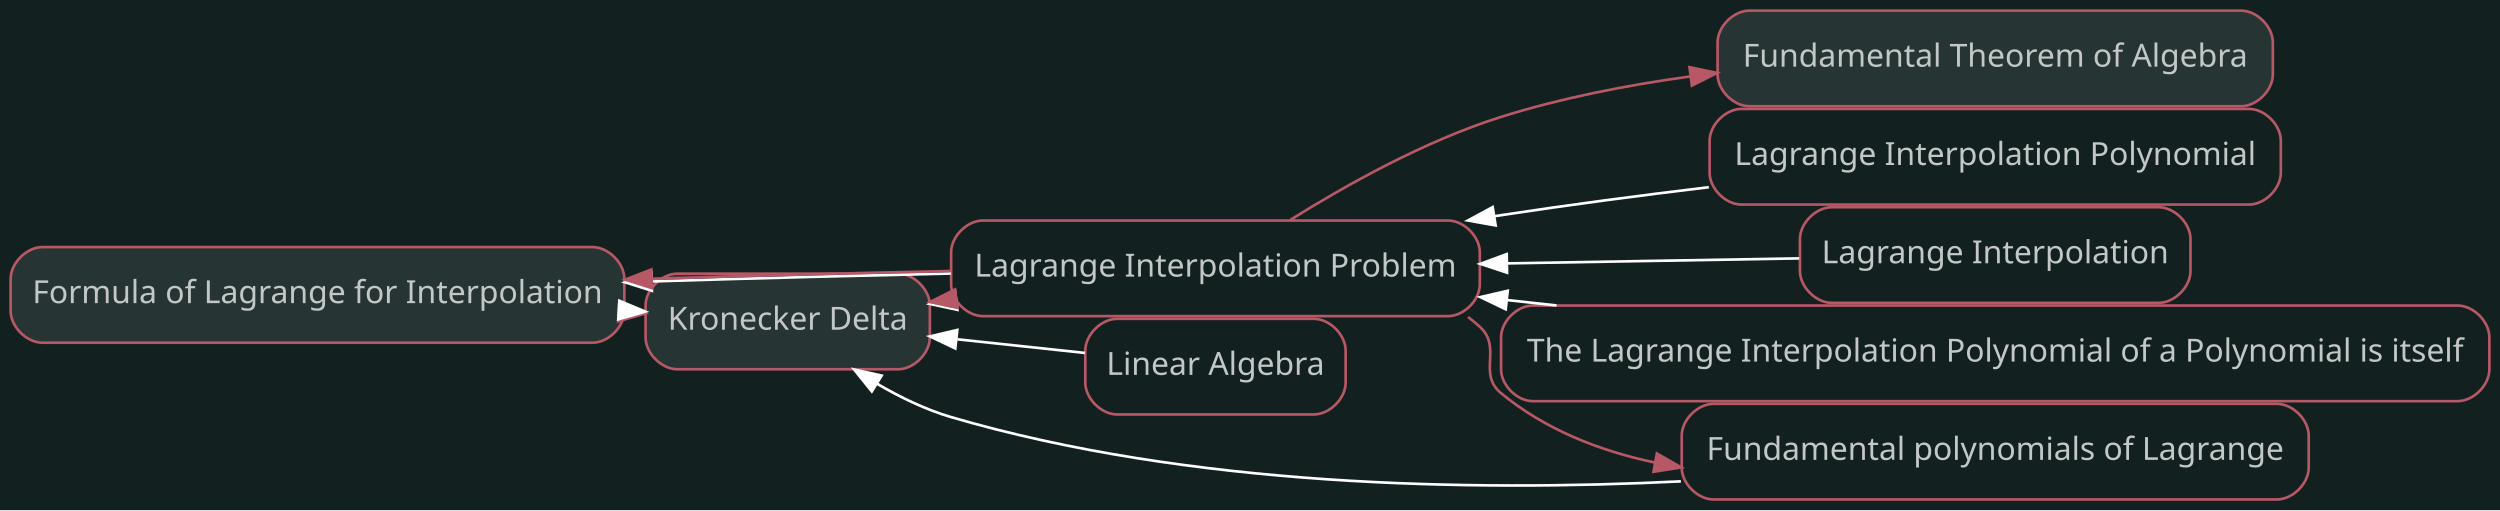
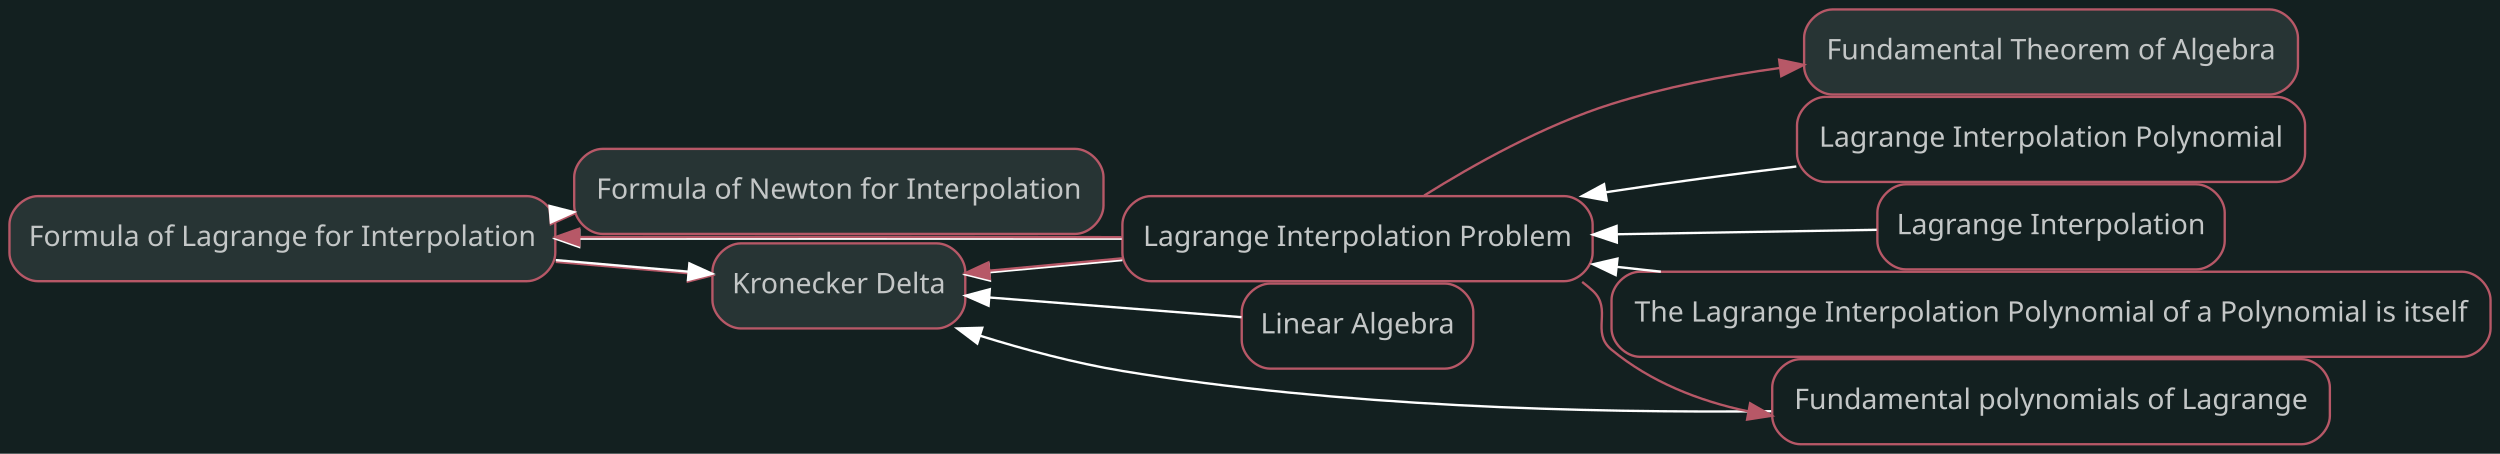
- <svg xmlns="http://www.w3.org/2000/svg" xmlns:xlink="http://www.w3.org/1999/xlink" width="941pt" height="192pt" viewBox="0.00 0.00 941.00 192.00">
+ <svg xmlns="http://www.w3.org/2000/svg" xmlns:xlink="http://www.w3.org/1999/xlink" width="1058pt" height="192pt" viewBox="0.00 0.00 1058.00 192.00">
  <g id="graph0" class="graph" transform="scale(1 1) rotate(0) translate(4 188)">
-     <polygon fill="#132020" stroke="transparent" points="-4,4 -4,-188 937,-188 937,4 -4,4" />
+     <polygon fill="#132020" stroke="transparent" points="-4,4 -4,-188 1054,-188 1054,4 -4,4" />
    <g id="node1" class="node">
      <g id="a_node1">
        <a xlink:href="/Knowledge/Formula of Lagrange for Interpolation.html" xlink:title="Formula of Lagrange for Interpolation" target="_parent">
-           <path fill="#273434" stroke="#b75867" d="M219,-95C219,-95 12,-95 12,-95 6,-95 0,-89 0,-83 0,-83 0,-71 0,-71 0,-65 6,-59 12,-59 12,-59 219,-59 219,-59 225,-59 231,-65 231,-71 231,-71 231,-83 231,-83 231,-89 225,-95 219,-95" />
-           <text text-anchor="middle" x="115.5" y="-73.9" font-family="sans" font-size="12.00" fill="#c4c7c7">Formula of Lagrange for Interpolation</text>
+           <path fill="#273434" stroke="#b75867" d="M219,-105C219,-105 12,-105 12,-105 6,-105 0,-99 0,-93 0,-93 0,-81 0,-81 0,-75 6,-69 12,-69 12,-69 219,-69 219,-69 225,-69 231,-75 231,-81 231,-81 231,-93 231,-93 231,-99 225,-105 219,-105" />
+           <text text-anchor="middle" x="115.5" y="-83.9" font-family="sans" font-size="12.00" fill="#c4c7c7">Formula of Lagrange for Interpolation</text>
        </a>
      </g>
    </g>
    <g id="node2" class="node">
      <g id="a_node2">
-         <a xlink:href="/Knowledge/Kronecker Delta.html" xlink:title="Kronecker Delta" target="_parent">
-           <path fill="#273434" stroke="#b75867" d="M334,-85C334,-85 251,-85 251,-85 245,-85 239,-79 239,-73 239,-73 239,-61 239,-61 239,-55 245,-49 251,-49 251,-49 334,-49 334,-49 340,-49 346,-55 346,-61 346,-61 346,-73 346,-73 346,-79 340,-85 334,-85" />
-           <text text-anchor="middle" x="292.5" y="-63.9" font-family="sans" font-size="12.00" fill="#c4c7c7">Kronecker Delta</text>
+         <a xlink:href="/Knowledge/Formula of Newton for Interpolation.html" xlink:title="Formula of Newton for Interpolation" target="_parent">
+           <path fill="#273434" stroke="#b75867" d="M451,-125C451,-125 251,-125 251,-125 245,-125 239,-119 239,-113 239,-113 239,-101 239,-101 239,-95 245,-89 251,-89 251,-89 451,-89 451,-89 457,-89 463,-95 463,-101 463,-101 463,-113 463,-113 463,-119 457,-125 451,-125" />
+           <text text-anchor="middle" x="351" y="-103.9" font-family="sans" font-size="12.00" fill="#c4c7c7">Formula of Newton for Interpolation</text>
        </a>
      </g>
    </g>
    <g id="edge1" class="edge">
-       <path fill="none" stroke="#b75867" d="M231.27,-70.44C231.44,-70.43 231.6,-70.42 231.76,-70.41" />
-       <polygon fill="#b75867" stroke="#b75867" points="229.11,-74.07 238.89,-70.01 228.71,-67.08 229.11,-74.07" />
+       <path fill="none" stroke="#b75867" d="M231.2,-96.82C231.36,-96.84 231.52,-96.85 231.67,-96.86" />
+       <polygon fill="#b75867" stroke="#b75867" points="228.55,-100.11 238.81,-97.48 229.14,-93.14 228.55,-100.11" />
    </g>
    <g id="node3" class="node">
      <g id="a_node3">
-         <a xlink:href="/Knowledge/Lagrange Interpolation Problem.html" xlink:title="Lagrange Interpolation Problem" target="_parent">
-           <path fill="none" stroke="#b75867" d="M541,-105C541,-105 366,-105 366,-105 360,-105 354,-99 354,-93 354,-93 354,-81 354,-81 354,-75 360,-69 366,-69 366,-69 541,-69 541,-69 547,-69 553,-75 553,-81 553,-81 553,-93 553,-93 553,-99 547,-105 541,-105" />
-           <text text-anchor="middle" x="453.5" y="-83.9" font-family="sans" font-size="12.00" fill="#c4c7c7">Lagrange Interpolation Problem</text>
+         <a xlink:href="/Knowledge/Kronecker Delta.html" xlink:title="Kronecker Delta" target="_parent">
+           <path fill="#273434" stroke="#b75867" d="M392.5,-85C392.5,-85 309.5,-85 309.5,-85 303.5,-85 297.5,-79 297.5,-73 297.5,-73 297.5,-61 297.5,-61 297.5,-55 303.5,-49 309.5,-49 309.5,-49 392.5,-49 392.5,-49 398.5,-49 404.5,-55 404.5,-61 404.5,-61 404.5,-73 404.5,-73 404.5,-79 398.5,-85 392.5,-85" />
+           <text text-anchor="middle" x="351" y="-63.9" font-family="sans" font-size="12.00" fill="#c4c7c7">Kronecker Delta</text>
        </a>
      </g>
    </g>
    <g id="edge2" class="edge">
-       <path fill="none" stroke="#ffffff" d="M241.27,-82.06C282.61,-83.36 320.44,-84.3 353.9,-85.05" />
-       <polygon fill="#ffffff" stroke="#ffffff" points="241.37,-78.56 231.26,-81.74 241.14,-85.56 241.37,-78.56" />
-     </g>
-     <g id="edge3" class="edge">
-       <path fill="none" stroke="#ffffff" d="M231.76,-71.13C231.6,-71.14 231.44,-71.15 231.27,-71.16" />
-       <polygon fill="#ffffff" stroke="#ffffff" points="229.12,-74.79 238.89,-70.7 228.7,-67.81 229.12,-74.79" />
-     </g>
-     <g id="edge6" class="edge">
-       <path fill="none" stroke="#ffffff" d="M353.74,-74.58C353.82,-74.59 353.91,-74.6 353.99,-74.61" />
-       <polygon fill="#ffffff" stroke="#ffffff" points="356.36,-71.38 346,-73.6 355.49,-78.32 356.36,-71.38" />
+       <path fill="none" stroke="#b75867" d="M231.2,-77.18C250.58,-75.52 270.03,-73.85 287.42,-72.36" />
+       <polygon fill="#b75867" stroke="#b75867" points="287.75,-75.85 297.41,-71.5 287.15,-68.87 287.75,-75.85" />
    </g>
    <g id="node4" class="node">
      <g id="a_node4">
-         <a xlink:href="/Knowledge/Linear Algebra.html" xlink:title="Linear Algebra" target="_parent">
-           <path fill="none" stroke="#b75867" d="M490.5,-68C490.5,-68 416.5,-68 416.5,-68 410.5,-68 404.5,-62 404.5,-56 404.5,-56 404.5,-44 404.5,-44 404.5,-38 410.5,-32 416.5,-32 416.5,-32 490.5,-32 490.5,-32 496.5,-32 502.5,-38 502.5,-44 502.5,-44 502.5,-56 502.5,-56 502.5,-62 496.5,-68 490.5,-68" />
-           <text text-anchor="middle" x="453.5" y="-46.9" font-family="sans" font-size="12.00" fill="#c4c7c7">Linear Algebra</text>
+         <a xlink:href="/Knowledge/Lagrange Interpolation Problem.html" xlink:title="Lagrange Interpolation Problem" target="_parent">
+           <path fill="none" stroke="#b75867" d="M658,-105C658,-105 483,-105 483,-105 477,-105 471,-99 471,-93 471,-93 471,-81 471,-81 471,-75 477,-69 483,-69 483,-69 658,-69 658,-69 664,-69 670,-75 670,-81 670,-81 670,-93 670,-93 670,-99 664,-105 658,-105" />
+           <text text-anchor="middle" x="570.5" y="-83.9" font-family="sans" font-size="12.00" fill="#c4c7c7">Lagrange Interpolation Problem</text>
        </a>
      </g>
    </g>
+     <g id="edge3" class="edge">
+       <path fill="none" stroke="#ffffff" d="M241.19,-87C313.52,-87 403.34,-87 470.74,-87" />
+       <polygon fill="#ffffff" stroke="#ffffff" points="241.1,-83.5 231.1,-87 241.1,-90.5 241.1,-83.5" />
+     </g>
    <g id="edge4" class="edge">
-       <path fill="none" stroke="#ffffff" d="M356.34,-60.28C372.32,-58.57 389.23,-56.76 404.35,-55.15" />
-       <polygon fill="#ffffff" stroke="#ffffff" points="355.57,-56.84 346,-61.39 356.32,-63.8 355.57,-56.84" />
+       <path fill="none" stroke="#ffffff" d="M231.67,-97.61C231.52,-97.6 231.36,-97.59 231.2,-97.57" />
+       <polygon fill="#ffffff" stroke="#ffffff" points="228.55,-100.86 238.81,-98.23 229.14,-93.89 228.55,-100.86" />
+     </g>
+     <g id="edge8" class="edge">
+       <path fill="none" stroke="#ffffff" d="M287.42,-73.03C270.03,-74.58 250.58,-76.27 231.2,-77.93" />
+       <polygon fill="#ffffff" stroke="#ffffff" points="287.76,-76.52 297.41,-72.14 287.14,-69.54 287.76,-76.52" />
+     </g>
+     <g id="edge7" class="edge">
+       <path fill="none" stroke="#ffffff" d="M414.75,-72.77C432.33,-74.39 451.86,-76.18 470.98,-77.94" />
+       <polygon fill="#ffffff" stroke="#ffffff" points="414.93,-69.27 404.65,-71.84 414.29,-76.24 414.93,-69.27" />
    </g>
    <g id="node5" class="node">
      <g id="a_node5">
-         <a xlink:href="/Knowledge/Fundamental polynomials of Lagrange.html" xlink:title="Fundamental polynomials of Lagrange" target="_parent">
-           <path fill="none" stroke="#b75867" d="M853,-36C853,-36 641,-36 641,-36 635,-36 629,-30 629,-24 629,-24 629,-12 629,-12 629,-6 635,0 641,0 641,0 853,0 853,0 859,0 865,-6 865,-12 865,-12 865,-24 865,-24 865,-30 859,-36 853,-36" />
-           <text text-anchor="middle" x="747" y="-14.9" font-family="sans" font-size="12.00" fill="#c4c7c7">Fundamental polynomials of Lagrange</text>
+         <a xlink:href="/Knowledge/Linear Algebra.html" xlink:title="Linear Algebra" target="_parent">
+           <path fill="none" stroke="#b75867" d="M607.5,-68C607.5,-68 533.5,-68 533.5,-68 527.5,-68 521.5,-62 521.5,-56 521.5,-56 521.5,-44 521.5,-44 521.5,-38 527.5,-32 533.5,-32 533.5,-32 607.5,-32 607.5,-32 613.5,-32 619.5,-38 619.5,-44 619.5,-44 619.5,-56 619.5,-56 619.5,-62 613.5,-68 607.5,-68" />
+           <text text-anchor="middle" x="570.5" y="-46.9" font-family="sans" font-size="12.00" fill="#c4c7c7">Linear Algebra</text>
        </a>
      </g>
    </g>
    <g id="edge5" class="edge">
-       <path fill="none" stroke="#ffffff" d="M326.14,-43.55C334.8,-38.48 344.42,-33.81 354,-31 443.53,-4.78 549.5,-2.9 628.67,-6.82" />
-       <polygon fill="#ffffff" stroke="#ffffff" points="324.15,-40.67 317.5,-48.92 327.84,-46.62 324.15,-40.67" />
-     </g>
-     <g id="edge8" class="edge">
-       <path fill="none" stroke="#b75867" d="M353.9,-85.99C320.44,-85.29 282.61,-84.36 241.27,-83.06" />
-       <polygon fill="#b75867" stroke="#b75867" points="241.37,-79.56 231.26,-82.74 241.14,-86.56 241.37,-79.56" />
-     </g>
-     <g id="edge7" class="edge">
-       <path fill="none" stroke="#b75867" d="M353.99,-75.34C353.91,-75.33 353.82,-75.32 353.74,-75.31" />
-       <polygon fill="#b75867" stroke="#b75867" points="356.37,-72.12 346,-74.31 355.48,-79.06 356.37,-72.12" />
-     </g>
-     <g id="edge9" class="edge">
-       <path fill="none" stroke="#b75867" d="M548.56,-68.69C550.09,-67.53 551.58,-66.3 553,-65 561.61,-57.13 552,-47.42 561,-40 577.48,-26.41 597.77,-18.36 618.8,-13.91" />
-       <polygon fill="#b75867" stroke="#b75867" points="619.64,-17.32 628.84,-12.06 618.37,-10.43 619.64,-17.32" />
+       <path fill="none" stroke="#ffffff" d="M414.93,-62.08C448.86,-59.43 490.08,-56.21 521.42,-53.76" />
+       <polygon fill="#ffffff" stroke="#ffffff" points="414.35,-58.62 404.65,-62.88 414.89,-65.59 414.35,-58.62" />
    </g>
    <g id="node6" class="node">
      <g id="a_node6">
-         <a xlink:href="/Knowledge/Fundamental Theorem of Algebra.html" xlink:title="Fundamental Theorem of Algebra" target="_parent">
-           <path fill="#273434" stroke="#b75867" d="M839.5,-184C839.5,-184 654.5,-184 654.5,-184 648.5,-184 642.5,-178 642.5,-172 642.5,-172 642.5,-160 642.5,-160 642.5,-154 648.5,-148 654.5,-148 654.5,-148 839.5,-148 839.5,-148 845.5,-148 851.5,-154 851.5,-160 851.5,-160 851.5,-172 851.5,-172 851.5,-178 845.5,-184 839.5,-184" />
-           <text text-anchor="middle" x="747" y="-162.9" font-family="sans" font-size="12.00" fill="#c4c7c7">Fundamental Theorem of Algebra</text>
+         <a xlink:href="/Knowledge/Fundamental polynomials of Lagrange.html" xlink:title="Fundamental polynomials of Lagrange" target="_parent">
+           <path fill="none" stroke="#b75867" d="M970,-36C970,-36 758,-36 758,-36 752,-36 746,-30 746,-24 746,-24 746,-12 746,-12 746,-6 752,0 758,0 758,0 970,0 970,0 976,0 982,-6 982,-12 982,-12 982,-24 982,-24 982,-30 976,-36 970,-36" />
+           <text text-anchor="middle" x="864" y="-14.9" font-family="sans" font-size="12.00" fill="#c4c7c7">Fundamental polynomials of Lagrange</text>
        </a>
      </g>
    </g>
+     <g id="edge6" class="edge">
+       <path fill="none" stroke="#ffffff" d="M410.8,-45.9C429.77,-39.99 451.05,-34.29 471,-31 562.37,-15.93 667.29,-13.2 745.58,-13.96" />
+       <polygon fill="#ffffff" stroke="#ffffff" points="409.57,-42.62 401.11,-49 411.7,-49.29 409.57,-42.62" />
+     </g>
    <g id="edge10" class="edge">
-       <path fill="none" stroke="#b75867" d="M481.71,-105.25C502.52,-118.27 532.39,-135 561,-144 583.54,-151.09 608.29,-155.93 632.14,-159.22" />
-       <polygon fill="#b75867" stroke="#b75867" points="631.93,-162.72 642.3,-160.54 632.83,-155.78 631.93,-162.72" />
+       <path fill="none" stroke="#b75867" d="M470.74,-87.63C403.34,-87.77 313.52,-87.79 241.19,-87.68" />
+       <polygon fill="#b75867" stroke="#b75867" points="241.11,-84.18 231.1,-87.66 241.1,-91.18 241.11,-84.18" />
+     </g>
+     <g id="edge9" class="edge">
+       <path fill="none" stroke="#b75867" d="M470.98,-78.69C451.86,-76.94 432.33,-75.12 414.75,-73.46" />
+       <polygon fill="#b75867" stroke="#b75867" points="414.94,-69.96 404.65,-72.49 414.27,-76.93 414.94,-69.96" />
+     </g>
+     <g id="edge11" class="edge">
+       <path fill="none" stroke="#b75867" d="M665.56,-68.69C667.09,-67.53 668.58,-66.3 670,-65 678.61,-57.13 669,-47.42 678,-40 694.48,-26.41 714.77,-18.36 735.8,-13.91" />
+       <polygon fill="#b75867" stroke="#b75867" points="736.64,-17.32 745.84,-12.06 735.37,-10.43 736.64,-17.32" />
    </g>
    <g id="node7" class="node">
      <g id="a_node7">
-         <a xlink:href="/Knowledge/Lagrange Interpolation Polynomial.html" xlink:title="Lagrange Interpolation Polynomial" target="_parent">
-           <path fill="none" stroke="#b75867" d="M842.5,-147C842.5,-147 651.5,-147 651.5,-147 645.5,-147 639.5,-141 639.5,-135 639.5,-135 639.5,-123 639.5,-123 639.5,-117 645.5,-111 651.5,-111 651.5,-111 842.5,-111 842.5,-111 848.5,-111 854.5,-117 854.5,-123 854.5,-123 854.5,-135 854.5,-135 854.5,-141 848.5,-147 842.5,-147" />
-           <text text-anchor="middle" x="747" y="-125.9" font-family="sans" font-size="12.00" fill="#c4c7c7">Lagrange Interpolation Polynomial</text>
-         </a>
-       </g>
-     </g>
-     <g id="edge11" class="edge">
-       <path fill="none" stroke="#ffffff" d="M558.69,-106.64C559.46,-106.76 560.23,-106.88 561,-107 586.26,-110.87 613.54,-114.45 639.2,-117.54" />
-       <polygon fill="#ffffff" stroke="#ffffff" points="558.95,-103.14 548.52,-105.01 557.84,-110.05 558.95,-103.14" />
-     </g>
-     <g id="node8" class="node">
-       <g id="a_node8">
-         <a xlink:href="/Knowledge/Lagrange Interpolation.html" xlink:title="Lagrange Interpolation" target="_parent">
-           <path fill="none" stroke="#b75867" d="M808.5,-110C808.5,-110 685.5,-110 685.5,-110 679.5,-110 673.5,-104 673.5,-98 673.5,-98 673.5,-86 673.5,-86 673.5,-80 679.5,-74 685.5,-74 685.5,-74 808.5,-74 808.5,-74 814.5,-74 820.5,-80 820.5,-86 820.5,-86 820.5,-98 820.5,-98 820.5,-104 814.5,-110 808.5,-110" />
-           <text text-anchor="middle" x="747" y="-88.9" font-family="sans" font-size="12.00" fill="#c4c7c7">Lagrange Interpolation</text>
+         <a xlink:href="/Knowledge/Fundamental Theorem of Algebra.html" xlink:title="Fundamental Theorem of Algebra" target="_parent">
+           <path fill="#273434" stroke="#b75867" d="M956.5,-184C956.5,-184 771.5,-184 771.5,-184 765.5,-184 759.5,-178 759.5,-172 759.5,-172 759.5,-160 759.5,-160 759.5,-154 765.5,-148 771.5,-148 771.5,-148 956.5,-148 956.5,-148 962.5,-148 968.5,-154 968.5,-160 968.5,-160 968.5,-172 968.5,-172 968.5,-178 962.5,-184 956.5,-184" />
+           <text text-anchor="middle" x="864" y="-162.9" font-family="sans" font-size="12.00" fill="#c4c7c7">Fundamental Theorem of Algebra</text>
        </a>
      </g>
    </g>
    <g id="edge12" class="edge">
-       <path fill="none" stroke="#ffffff" d="M563.43,-88.87C600.07,-89.5 640.04,-90.18 673.22,-90.75" />
-       <polygon fill="#ffffff" stroke="#ffffff" points="563.25,-85.36 553.19,-88.69 563.13,-92.36 563.25,-85.36" />
+       <path fill="none" stroke="#b75867" d="M598.71,-105.25C619.52,-118.27 649.39,-135 678,-144 700.54,-151.09 725.29,-155.93 749.14,-159.22" />
+       <polygon fill="#b75867" stroke="#b75867" points="748.93,-162.72 759.3,-160.54 749.83,-155.78 748.93,-162.72" />
    </g>
-     <g id="node9" class="node">
-       <g id="a_node9">
-         <a xlink:href="/Knowledge/The Lagrange Interpolation Polynomial of a Polynomial is itself.html" xlink:title="The Lagrange Interpolation Polynomial of a Polynomial is itself" target="_parent">
-           <path fill="none" stroke="#b75867" d="M921,-73C921,-73 573,-73 573,-73 567,-73 561,-67 561,-61 561,-61 561,-49 561,-49 561,-43 567,-37 573,-37 573,-37 921,-37 921,-37 927,-37 933,-43 933,-49 933,-49 933,-61 933,-61 933,-67 927,-73 921,-73" />
-           <text text-anchor="middle" x="747" y="-51.9" font-family="sans" font-size="12.00" fill="#c4c7c7">The Lagrange Interpolation Polynomial of a Polynomial is itself</text>
+     <g id="node8" class="node">
+       <g id="a_node8">
+         <a xlink:href="/Knowledge/Lagrange Interpolation Polynomial.html" xlink:title="Lagrange Interpolation Polynomial" target="_parent">
+           <path fill="none" stroke="#b75867" d="M959.5,-147C959.5,-147 768.5,-147 768.5,-147 762.5,-147 756.5,-141 756.5,-135 756.5,-135 756.5,-123 756.5,-123 756.5,-117 762.5,-111 768.5,-111 768.5,-111 959.5,-111 959.5,-111 965.5,-111 971.5,-117 971.5,-123 971.5,-123 971.5,-135 971.5,-135 971.5,-141 965.5,-147 959.5,-147" />
+           <text text-anchor="middle" x="864" y="-125.9" font-family="sans" font-size="12.00" fill="#c4c7c7">Lagrange Interpolation Polynomial</text>
        </a>
      </g>
    </g>
    <g id="edge13" class="edge">
-       <path fill="none" stroke="#ffffff" d="M563.35,-75.05C569.45,-74.38 575.64,-73.7 581.87,-73.02" />
-       <polygon fill="#ffffff" stroke="#ffffff" points="562.75,-71.6 553.19,-76.17 563.51,-78.55 562.75,-71.6" />
+       <path fill="none" stroke="#ffffff" d="M675.69,-106.64C676.46,-106.76 677.23,-106.88 678,-107 703.26,-110.87 730.54,-114.45 756.2,-117.54" />
+       <polygon fill="#ffffff" stroke="#ffffff" points="675.95,-103.14 665.52,-105.01 674.84,-110.05 675.95,-103.14" />
+     </g>
+     <g id="node9" class="node">
+       <g id="a_node9">
+         <a xlink:href="/Knowledge/Lagrange Interpolation.html" xlink:title="Lagrange Interpolation" target="_parent">
+           <path fill="none" stroke="#b75867" d="M925.5,-110C925.5,-110 802.5,-110 802.5,-110 796.5,-110 790.5,-104 790.5,-98 790.5,-98 790.5,-86 790.5,-86 790.5,-80 796.5,-74 802.5,-74 802.5,-74 925.5,-74 925.5,-74 931.5,-74 937.5,-80 937.5,-86 937.5,-86 937.5,-98 937.5,-98 937.5,-104 931.5,-110 925.5,-110" />
+           <text text-anchor="middle" x="864" y="-88.9" font-family="sans" font-size="12.00" fill="#c4c7c7">Lagrange Interpolation</text>
+         </a>
+       </g>
+     </g>
+     <g id="edge14" class="edge">
+       <path fill="none" stroke="#ffffff" d="M680.43,-88.87C717.07,-89.5 757.04,-90.18 790.22,-90.75" />
+       <polygon fill="#ffffff" stroke="#ffffff" points="680.25,-85.36 670.19,-88.69 680.13,-92.36 680.25,-85.36" />
+     </g>
+     <g id="node10" class="node">
+       <g id="a_node10">
+         <a xlink:href="/Knowledge/The Lagrange Interpolation Polynomial of a Polynomial is itself.html" xlink:title="The Lagrange Interpolation Polynomial of a Polynomial is itself" target="_parent">
+           <path fill="none" stroke="#b75867" d="M1038,-73C1038,-73 690,-73 690,-73 684,-73 678,-67 678,-61 678,-61 678,-49 678,-49 678,-43 684,-37 690,-37 690,-37 1038,-37 1038,-37 1044,-37 1050,-43 1050,-49 1050,-49 1050,-61 1050,-61 1050,-67 1044,-73 1038,-73" />
+           <text text-anchor="middle" x="864" y="-51.9" font-family="sans" font-size="12.00" fill="#c4c7c7">The Lagrange Interpolation Polynomial of a Polynomial is itself</text>
+         </a>
+       </g>
+     </g>
+     <g id="edge15" class="edge">
+       <path fill="none" stroke="#ffffff" d="M680.35,-75.05C686.45,-74.38 692.64,-73.7 698.87,-73.02" />
+       <polygon fill="#ffffff" stroke="#ffffff" points="679.75,-71.6 670.19,-76.17 680.51,-78.55 679.75,-71.6" />
    </g>
  </g>
</svg>
